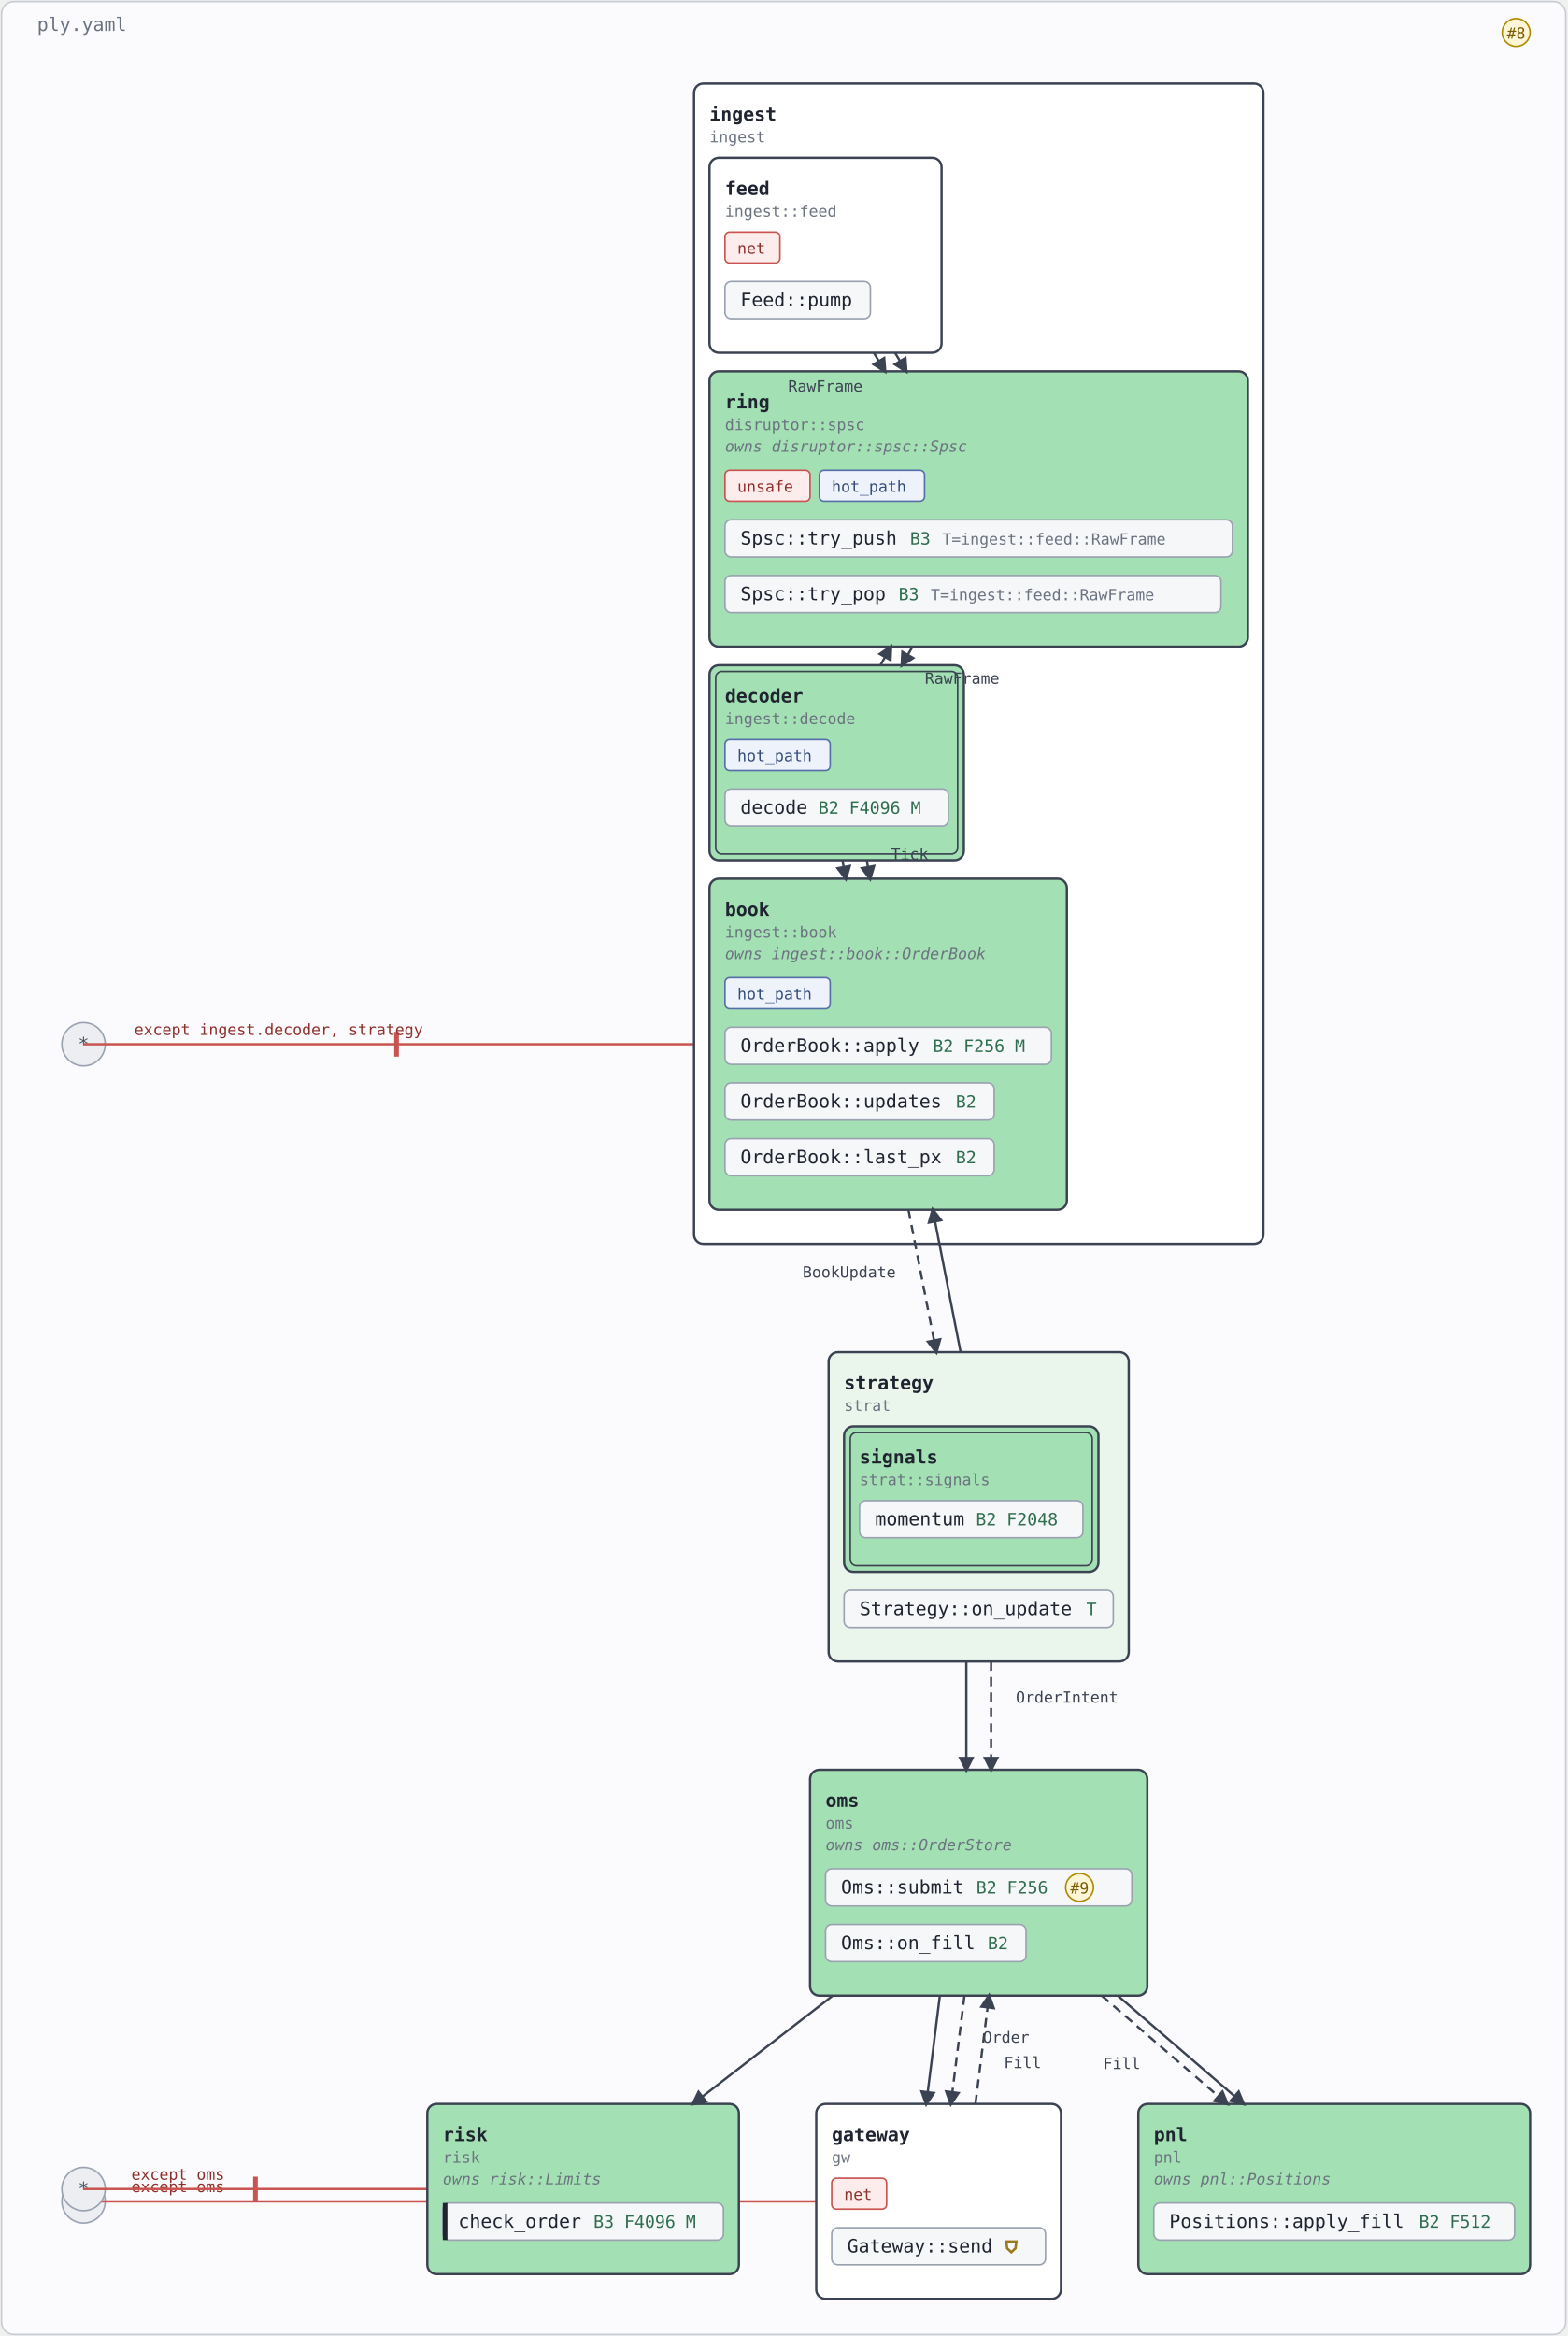
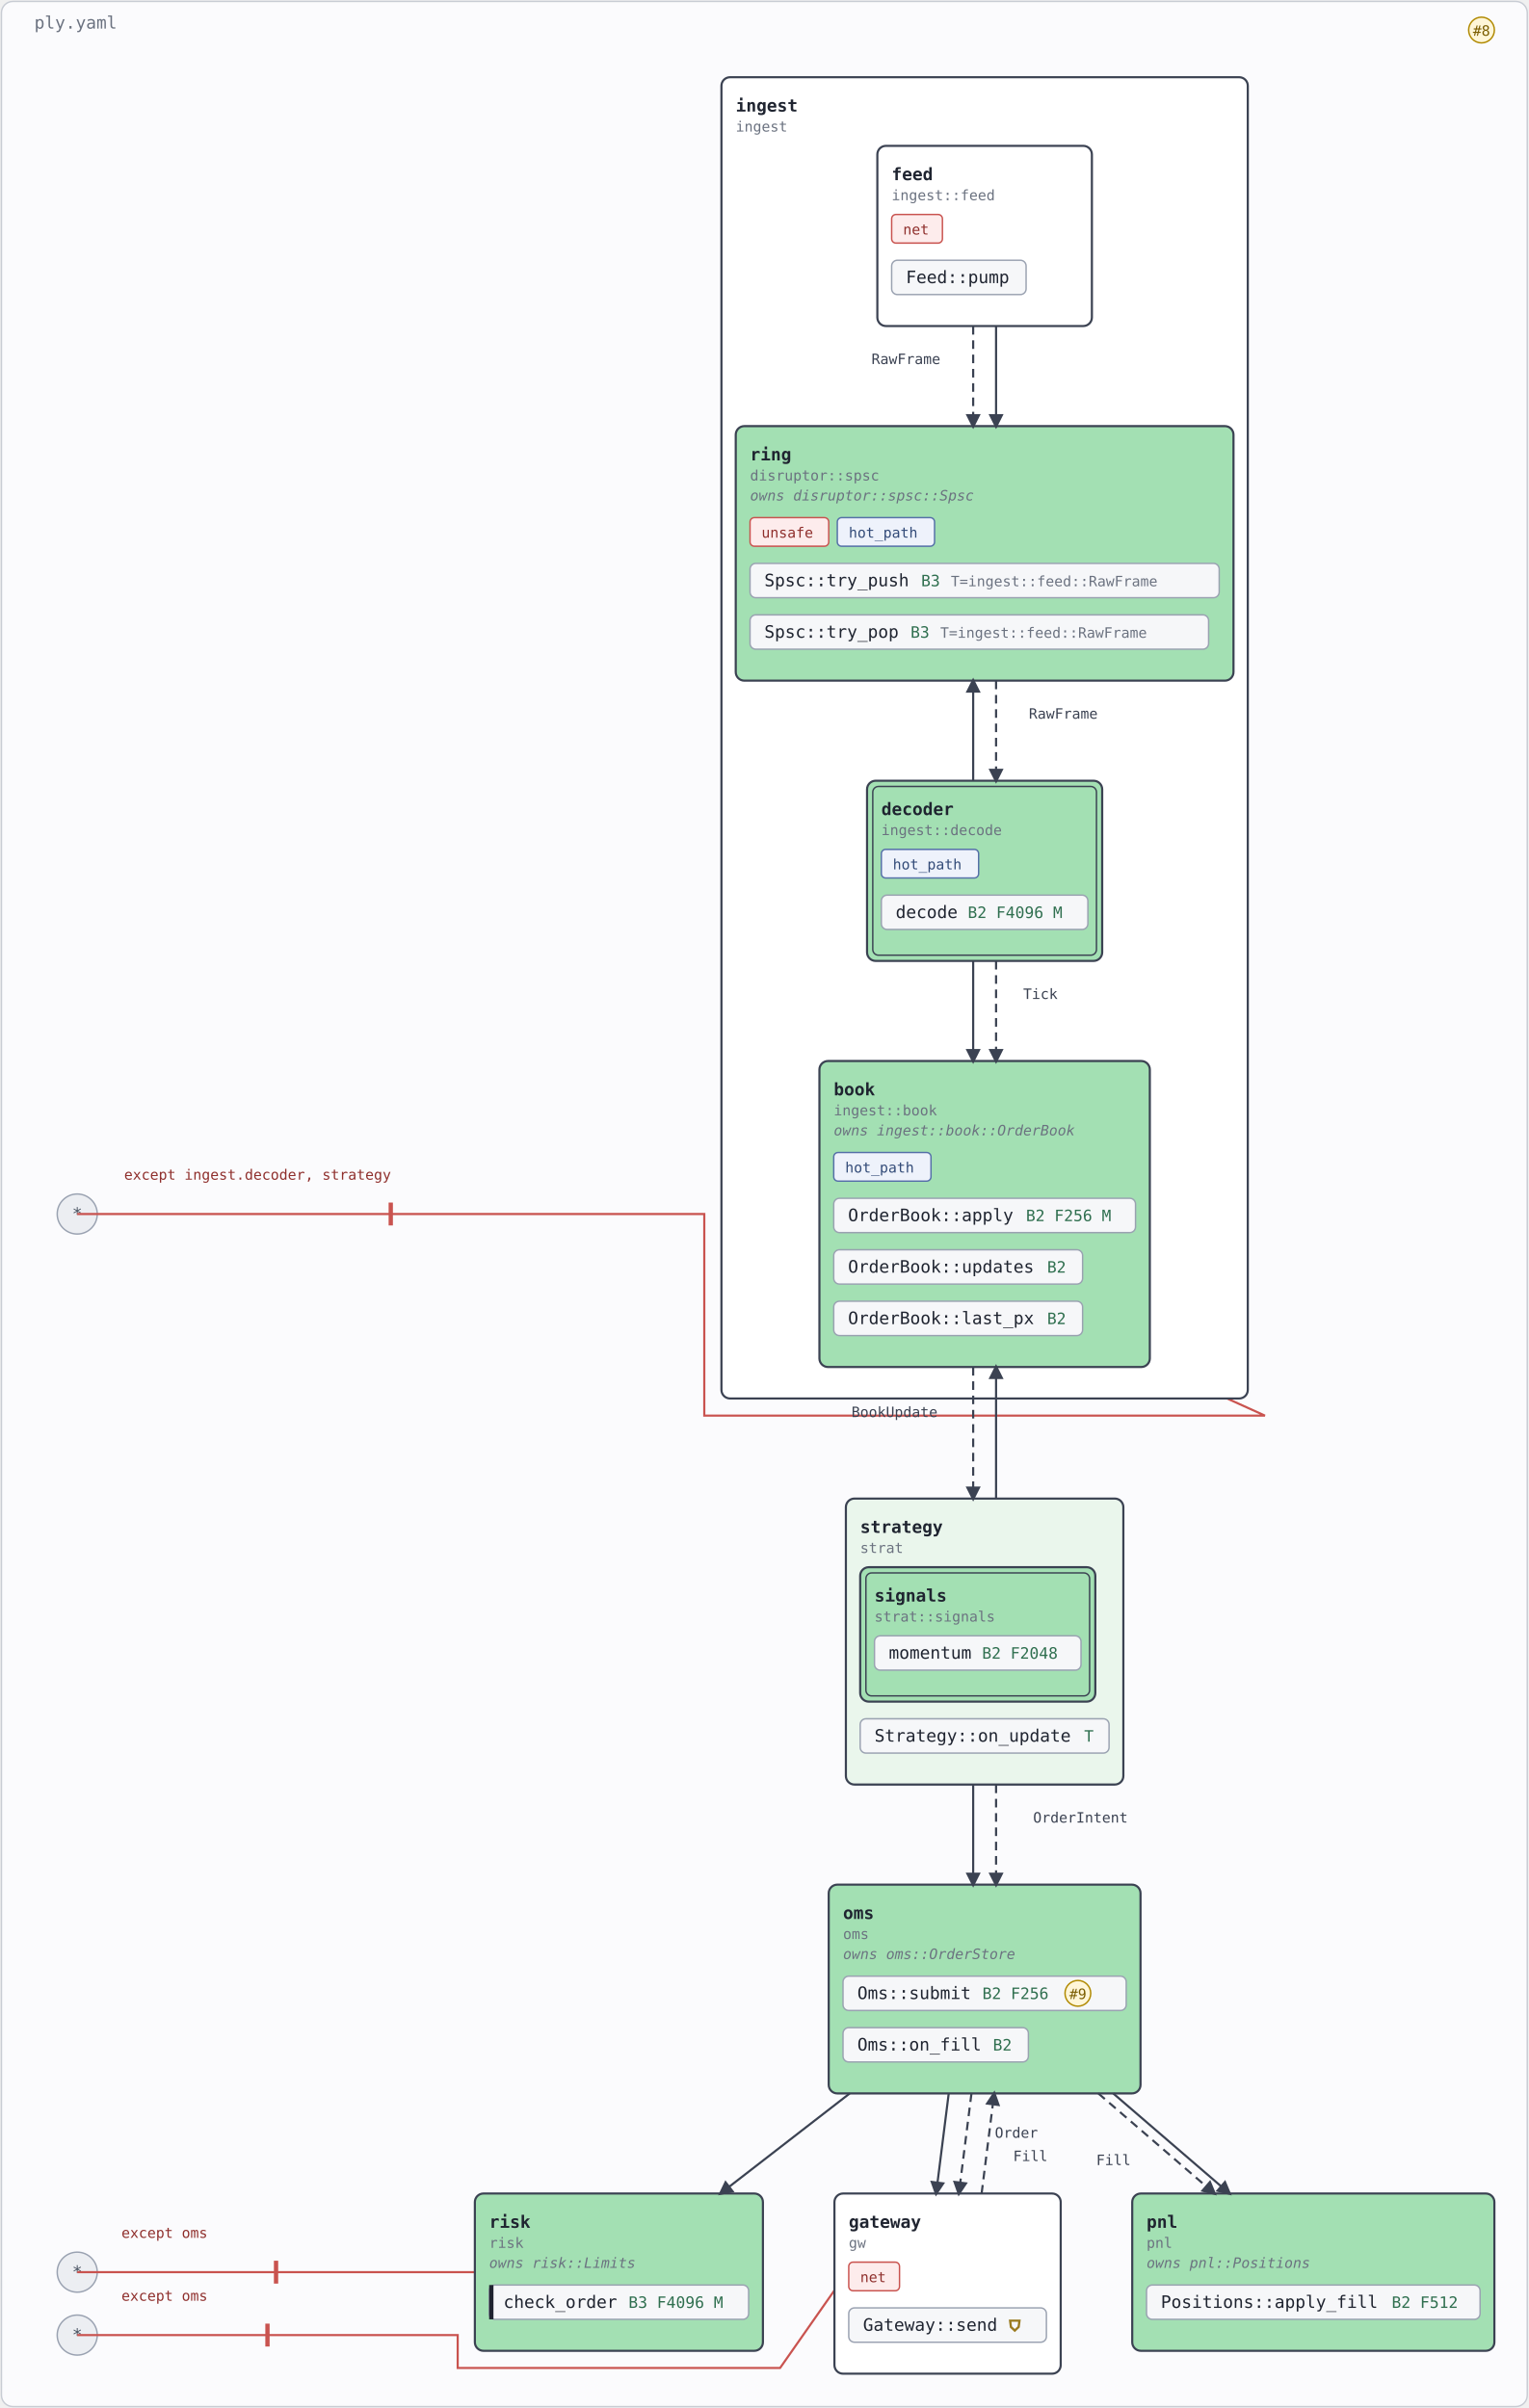
- <svg xmlns="http://www.w3.org/2000/svg" width="1013.0" height="1510.0" viewBox="0 0 1013.0 1510.0" font-family="monospace" font-size="12">
+ <svg xmlns="http://www.w3.org/2000/svg" width="1068.8" height="1684.0" viewBox="0 0 1068.8 1684.0" font-family="monospace" font-size="12">
  <style>.workspace-frame{fill:#fbfbfd;stroke:#c8ccd4}.workspace-title{fill:#6b7280}.component-box{stroke:#3b4252;stroke-width:1.5}.hollow-box{stroke-dasharray:6 4}.pure-seal{fill:none;stroke:#3b4252}.component-name{fill:#1f2430;font-weight:bold}.component-anchor{fill:#6b7280;font-size:10px}.component-owns{fill:#6b7280;font-size:10px;font-style:italic}.ceiling-unclaimed{fill:#fff}.ceiling-tested{fill:#eaf6ec}.ceiling-fuzzed{fill:#cdeed3}.ceiling-bounded{fill:#a3e0b3}.ceiling-proved{fill:#78d194}.contract-mark{fill:#1f2430}.cap-badge rect{fill:#fdecec;stroke:#c9534f}.cap-badge text{fill:#8f2f2c;font-size:10px}.profile-tag rect{fill:#eef2fb;stroke:#5570a8}.profile-tag text{fill:#334b78;font-size:10px}.fn-chip-box{fill:#f6f7f9;stroke:#9aa2b1}.fn-name{fill:#1f2430}.fn-checks{fill:#2f6f4f;font-size:11px}.fn-check-with{fill:#6b7280;font-size:10px}.fn-shield{fill:none;stroke:#9a7a1f;font-size:13px}.unresolved-pin circle,.registry-pin circle{fill:#fff6d8;stroke:#b08900}.pin-label{fill:#7a5c00;font-size:10px;text-anchor:middle}.edge-line{fill:none;stroke:#3b4252;stroke-width:1.5}.edge-label{fill:#3b4252;font-size:10px;text-anchor:middle}.deny-line{fill:none;stroke:#c9534f;stroke-width:1.5}.deny-bar{stroke:#c9534f;stroke-width:3}.deny-except{fill:#8f2f2c;font-size:10px;text-anchor:middle}.any-node circle{fill:#eceef2;stroke:#9aa2b1}.any-label{fill:#4b5563;text-anchor:middle}#arrow path{fill:#3b4252}</style>
  <defs>
    <marker id="arrow" viewBox="0 0 10 10" refX="8" refY="5" markerWidth="7" markerHeight="7" orient="auto-start-reverse">
      <path d="M 0 0 L 10 5 L 0 10 z" />
    </marker>
  </defs>
-   <rect class="workspace-frame" x="1" y="1" width="1011.0" height="1508.0" rx="8" />
+   <rect class="workspace-frame" x="1" y="1" width="1066.8" height="1682.0" rx="8" />
  <text class="workspace-title" x="24.0" y="20">ply.yaml</text>
  <g class="any-node">
-     <circle cx="54.0" cy="1423.0" r="14.0" />
-     <text class="any-label" x="54.0" y="1427.0">*</text>
+     <circle cx="54.0" cy="849.0" r="14.0" />
+     <text class="any-label" x="54.0" y="853.0">*</text>
  </g>
  <g class="deny-rule">
-     <path class="deny-line" d="M 54.0 1423.0 L 527.6 1423.0" />
-     <line class="deny-bar" x1="290.8" y1="1415.0" x2="290.8" y2="1431.0" />
-     <text class="deny-except" x="115.0" y="1417.0">except oms</text>
+     <path class="deny-line" d="M 54.0 849.0 L 492.4 849.0 L 492.4 990.0 L 884.4 990.0 L 572.9 849.0" />
+     <line class="deny-bar" x1="273.2" y1="841.0" x2="273.2" y2="857.0" />
+     <text class="deny-except" x="180.1" y="825.0">except ingest.decoder, strategy</text>
  </g>
  <g class="any-node">
-     <circle cx="54.0" cy="1415.0" r="14.0" />
-     <text class="any-label" x="54.0" y="1419.0">*</text>
+     <circle cx="54.0" cy="1589.0" r="14.0" />
+     <text class="any-label" x="54.0" y="1593.0">*</text>
  </g>
  <g class="deny-rule">
-     <path class="deny-line" d="M 54.0 1415.0 L 276.2 1415.0" />
-     <line class="deny-bar" x1="165.1" y1="1407.0" x2="165.1" y2="1423.0" />
-     <text class="deny-except" x="115.0" y="1409.0">except oms</text>
+     <path class="deny-line" d="M 54.0 1589.0 L 332.0 1589.0" />
+     <line class="deny-bar" x1="193.0" y1="1581.0" x2="193.0" y2="1597.0" />
+     <text class="deny-except" x="115.0" y="1565.0">except oms</text>
  </g>
  <g class="any-node">
-     <circle cx="54.0" cy="675.0" r="14.0" />
-     <text class="any-label" x="54.0" y="679.0">*</text>
+     <circle cx="54.0" cy="1633.0" r="14.0" />
+     <text class="any-label" x="54.0" y="1637.0">*</text>
  </g>
  <g class="deny-rule">
-     <path class="deny-line" d="M 54.0 675.0 L 458.6 675.0" />
-     <line class="deny-bar" x1="256.3" y1="667.0" x2="256.3" y2="683.0" />
-     <text class="deny-except" x="180.1" y="669.0">except ingest.decoder, strategy</text>
+     <path class="deny-line" d="M 54.0 1633.0 L 320.0 1633.0 L 320.0 1656.0 L 545.4 1656.0 L 583.4 1601.7" />
+     <line class="deny-bar" x1="187.0" y1="1625.0" x2="187.0" y2="1641.0" />
+     <text class="deny-except" x="115.0" y="1609.0">except oms</text>
  </g>
  <g class="registry-pin">
-     <circle cx="980.0" cy="21.0" r="9.0" />
-     <text class="pin-label" x="980.0" y="25.0">#8</text>
-   </g>
-   <g transform="translate(448.6,54.0)">
+     <circle cx="1035.8" cy="21.0" r="9.0" />
+     <text class="pin-label" x="1035.8" y="25.0">#8</text>
+   </g>
+   <g transform="translate(504.4,54.0)">
    <g class="component" data-name="ingest">
-       <rect class="component-box ceiling-unclaimed" x="0" y="0" width="368.0" height="750.0" rx="6" />
+       <rect class="component-box ceiling-unclaimed" x="0" y="0" width="368.0" height="924.0" rx="6" />
      <text class="component-name" x="10.0" y="24.0">ingest</text>
      <text class="component-anchor" x="10.0" y="38.0">ingest</text>
-       <g transform="translate(10.0,48.0)">
+       <g transform="translate(109.0,48.0)">
        <g class="component" data-name="feed">
          <rect class="component-box ceiling-unclaimed" x="0" y="0" width="150.0" height="126.0" rx="6" />
          <text class="component-name" x="10.0" y="24.0">feed</text>
          <text class="component-anchor" x="10.0" y="38.0">ingest::feed</text>
          <g class="cap-badge">
            <rect x="10.0" y="48.0" width="35.5" height="20.0" rx="3" />
            <text x="18.0" y="62.0">net</text>
          </g>
          <g transform="translate(10.0,80.0)">
            <g class="fn-chip" data-fn="Feed::pump">
              <rect class="fn-chip-box" x="0" y="0" width="94.0" height="24.0" rx="4" />
              <text class="fn-name" x="10.0" y="16.0">Feed::pump</text>
            </g>
          </g>
        </g>
      </g>
-       <g transform="translate(10.0,186.0)">
+       <g transform="translate(10.0,244.0)">
        <g class="component" data-name="ring">
          <rect class="component-box ceiling-bounded" x="0" y="0" width="348.0" height="178.0" rx="6" />
          <text class="component-name" x="10.0" y="24.0">ring</text>
          <text class="component-anchor" x="10.0" y="38.0">disruptor::spsc</text>
          <text class="component-owns" x="10.0" y="52.0">owns disruptor::spsc::Spsc</text>
          <g class="cap-badge">
            <rect x="10.0" y="64.0" width="55.0" height="20.0" rx="3" />
            <text x="18.0" y="78.0">unsafe</text>
          </g>
          <g class="profile-tag">
            <rect x="71.0" y="64.0" width="68.0" height="20.0" rx="3" />
            <text x="79.0" y="78.0">hot_path</text>
          </g>
          <g transform="translate(10.0,96.0)">
            <g class="fn-chip" data-fn="Spsc::try_push">
              <rect class="fn-chip-box" x="0" y="0" width="328.0" height="24.0" rx="4" />
              <text class="fn-name" x="10.0" y="16.0">Spsc::try_push</text>
              <text class="fn-checks" x="119.6" y="16.0">B3</text>
              <text class="fn-check-with" x="140.4" y="16.0">T=ingest::feed::RawFrame</text>
            </g>
          </g>
          <g transform="translate(10.0,132.0)">
            <g class="fn-chip" data-fn="Spsc::try_pop">
              <rect class="fn-chip-box" x="0" y="0" width="320.6" height="24.0" rx="4" />
              <text class="fn-name" x="10.0" y="16.0">Spsc::try_pop</text>
              <text class="fn-checks" x="112.2" y="16.0">B3</text>
              <text class="fn-check-with" x="133.0" y="16.0">T=ingest::feed::RawFrame</text>
            </g>
          </g>
        </g>
      </g>
-       <g transform="translate(10.0,376.0)">
+       <g transform="translate(101.8,492.0)">
        <g class="component" data-name="decoder">
          <rect class="component-box ceiling-bounded" x="0" y="0" width="164.4" height="126.0" rx="6" />
          <rect class="pure-seal" x="4" y="4" width="156.4" height="118.0" rx="4" />
          <text class="component-name" x="10.0" y="24.0">decoder</text>
          <text class="component-anchor" x="10.0" y="38.0">ingest::decode</text>
          <g class="profile-tag">
            <rect x="10.0" y="48.0" width="68.0" height="20.0" rx="3" />
            <text x="18.0" y="62.0">hot_path</text>
          </g>
          <g transform="translate(10.0,80.0)">
            <g class="fn-chip" data-fn="decode">
              <rect class="fn-chip-box" x="0" y="0" width="144.4" height="24.0" rx="4" />
              <text class="fn-name" x="10.0" y="16.0">decode</text>
              <text class="fn-checks" x="60.4" y="16.0">B2 F4096 M</text>
            </g>
          </g>
        </g>
      </g>
-       <g transform="translate(10.0,514.0)">
+       <g transform="translate(68.5,688.0)">
        <g class="component" data-name="book">
          <rect class="component-box ceiling-bounded" x="0" y="0" width="231.0" height="214.0" rx="6" />
          <text class="component-name" x="10.0" y="24.0">book</text>
          <text class="component-anchor" x="10.0" y="38.0">ingest::book</text>
          <text class="component-owns" x="10.0" y="52.0">owns ingest::book::OrderBook</text>
          <g class="profile-tag">
            <rect x="10.0" y="64.0" width="68.0" height="20.0" rx="3" />
            <text x="18.0" y="78.0">hot_path</text>
          </g>
          <g transform="translate(10.0,96.0)">
            <g class="fn-chip" data-fn="OrderBook::apply">
              <rect class="fn-chip-box" x="0" y="0" width="211.0" height="24.0" rx="4" />
              <text class="fn-name" x="10.0" y="16.0">OrderBook::apply</text>
              <text class="fn-checks" x="134.4" y="16.0">B2 F256 M</text>
            </g>
          </g>
          <g transform="translate(10.0,132.0)">
            <g class="fn-chip" data-fn="OrderBook::updates">
              <rect class="fn-chip-box" x="0" y="0" width="174.0" height="24.0" rx="4" />
              <text class="fn-name" x="10.0" y="16.0">OrderBook::updates</text>
              <text class="fn-checks" x="149.2" y="16.0">B2</text>
            </g>
          </g>
          <g transform="translate(10.0,168.0)">
            <g class="fn-chip" data-fn="OrderBook::last_px">
              <rect class="fn-chip-box" x="0" y="0" width="174.0" height="24.0" rx="4" />
              <text class="fn-name" x="10.0" y="16.0">OrderBook::last_px</text>
              <text class="fn-checks" x="149.2" y="16.0">B2</text>
            </g>
          </g>
        </g>
      </g>
    </g>
  </g>
-   <g transform="translate(535.6,874.0)">
+   <g transform="translate(591.4,1048.0)">
    <g class="component" data-name="strategy">
      <rect class="component-box ceiling-tested" x="0" y="0" width="194.0" height="200.0" rx="6" />
      <text class="component-name" x="10.0" y="24.0">strategy</text>
      <text class="component-anchor" x="10.0" y="38.0">strat</text>
      <g transform="translate(10.0,48.0)">
        <g class="component" data-name="signals">
          <rect class="component-box ceiling-bounded" x="0" y="0" width="164.4" height="94.0" rx="6" />
          <rect class="pure-seal" x="4" y="4" width="156.4" height="86.0" rx="4" />
          <text class="component-name" x="10.0" y="24.0">signals</text>
          <text class="component-anchor" x="10.0" y="38.0">strat::signals</text>
          <g transform="translate(10.0,48.0)">
            <g class="fn-chip" data-fn="momentum">
              <rect class="fn-chip-box" x="0" y="0" width="144.4" height="24.0" rx="4" />
              <text class="fn-name" x="10.0" y="16.0">momentum</text>
              <text class="fn-checks" x="75.2" y="16.0">B2 F2048</text>
            </g>
          </g>
        </g>
      </g>
      <g transform="translate(10.0,154.0)">
        <g class="fn-chip" data-fn="Strategy::on_update">
          <rect class="fn-chip-box" x="0" y="0" width="174.0" height="24.0" rx="4" />
          <text class="fn-name" x="10.0" y="16.0">Strategy::on_update</text>
          <text class="fn-checks" x="156.6" y="16.0">T</text>
        </g>
      </g>
    </g>
  </g>
-   <g transform="translate(276.2,1360.0)">
+   <g transform="translate(332.0,1534.0)">
    <g class="component" data-name="risk">
      <rect class="component-box ceiling-bounded" x="0" y="0" width="201.4" height="110.0" rx="6" />
      <text class="component-name" x="10.0" y="24.0">risk</text>
      <text class="component-anchor" x="10.0" y="38.0">risk</text>
      <text class="component-owns" x="10.0" y="52.0">owns risk::Limits</text>
      <g transform="translate(10.0,64.0)">
        <g class="fn-chip" data-fn="check_order">
          <rect class="fn-chip-box" x="0" y="0" width="181.4" height="24.0" rx="4" />
          <rect class="contract-mark" x="0" y="0" width="3.0" height="24.0" />
          <text class="fn-name" x="10.0" y="16.0">check_order</text>
          <text class="fn-checks" x="97.4" y="16.0">B3 F4096 M</text>
        </g>
      </g>
    </g>
  </g>
-   <g transform="translate(523.6,1144.0)">
+   <g transform="translate(579.4,1318.0)">
    <g class="component" data-name="oms">
      <rect class="component-box ceiling-bounded" x="0" y="0" width="218.0" height="146.0" rx="6" />
      <text class="component-name" x="10.0" y="24.0">oms</text>
      <text class="component-anchor" x="10.0" y="38.0">oms</text>
      <text class="component-owns" x="10.0" y="52.0">owns oms::OrderStore</text>
      <g transform="translate(10.0,64.0)">
        <g class="fn-chip" data-fn="Oms::submit">
          <rect class="fn-chip-box" x="0" y="0" width="198.0" height="24.0" rx="4" />
          <text class="fn-name" x="10.0" y="16.0">Oms::submit</text>
          <text class="fn-checks" x="97.4" y="16.0">B2 F256</text>
          <g class="unresolved-pin">
            <circle cx="164.2" cy="12.0" r="9.0" />
            <text class="pin-label" x="164.2" y="16.0">#9</text>
          </g>
        </g>
      </g>
      <g transform="translate(10.0,100.0)">
        <g class="fn-chip" data-fn="Oms::on_fill">
          <rect class="fn-chip-box" x="0" y="0" width="129.6" height="24.0" rx="4" />
          <text class="fn-name" x="10.0" y="16.0">Oms::on_fill</text>
          <text class="fn-checks" x="104.8" y="16.0">B2</text>
        </g>
      </g>
    </g>
  </g>
-   <g transform="translate(527.6,1360.0)">
+   <g transform="translate(583.4,1534.0)">
    <g class="component" data-name="gateway">
      <rect class="component-box ceiling-unclaimed" x="0" y="0" width="158.2" height="126.0" rx="6" />
      <text class="component-name" x="10.0" y="24.0">gateway</text>
      <text class="component-anchor" x="10.0" y="38.0">gw</text>
      <g class="cap-badge">
        <rect x="10.0" y="48.0" width="35.5" height="20.0" rx="3" />
        <text x="18.0" y="62.0">net</text>
      </g>
      <g transform="translate(10.0,80.0)">
        <g class="fn-chip" data-fn="Gateway::send">
          <rect class="fn-chip-box" x="0" y="0" width="138.2" height="24.0" rx="4" />
          <text class="fn-name" x="10.0" y="16.0">Gateway::send</text>
          <g class="fn-shield">
            <text x="112.2" y="16.0">⛉</text>
          </g>
        </g>
      </g>
    </g>
  </g>
-   <g transform="translate(735.8,1360.0)">
+   <g transform="translate(791.6,1534.0)">
    <g class="component" data-name="pnl">
      <rect class="component-box ceiling-bounded" x="0" y="0" width="253.2" height="110.0" rx="6" />
      <text class="component-name" x="10.0" y="24.0">pnl</text>
      <text class="component-anchor" x="10.0" y="38.0">pnl</text>
      <text class="component-owns" x="10.0" y="52.0">owns pnl::Positions</text>
      <g transform="translate(10.0,64.0)">
        <g class="fn-chip" data-fn="Positions::apply_fill">
          <rect class="fn-chip-box" x="0" y="0" width="233.2" height="24.0" rx="4" />
          <text class="fn-name" x="10.0" y="16.0">Positions::apply_fill</text>
          <text class="fn-checks" x="171.4" y="16.0">B2 F512</text>
        </g>
      </g>
    </g>
  </g>
  <g class="edge-call">
-     <path class="edge-line" d="M 578.5 228.0 L 585.7 240.0" marker-end="url(#arrow)" />
-   </g>
-   <g class="edge-call">
-     <path class="edge-line" d="M 569.1 430.0 L 575.8 418.0" marker-end="url(#arrow)" />
-   </g>
-   <g class="edge-call">
-     <path class="edge-line" d="M 544.5 556.0 L 546.7 568.0" marker-end="url(#arrow)" />
-   </g>
-   <g class="edge-flow">
-     <path class="edge-line" stroke-dasharray="6 4" d="M 564.8 228.0 L 572.0 240.0" marker-end="url(#arrow)" />
-     <text class="edge-label" x="533.5" y="253.1">RawFrame</text>
-   </g>
-   <g class="edge-flow">
-     <path class="edge-line" stroke-dasharray="6 4" d="M 589.8 418.0 L 583.0 430.0" marker-end="url(#arrow)" />
-     <text class="edge-label" x="621.9" y="442.0">RawFrame</text>
-   </g>
-   <g class="edge-flow">
-     <path class="edge-line" stroke-dasharray="6 4" d="M 560.2 556.0 L 562.4 568.0" marker-end="url(#arrow)" />
-     <text class="edge-label" x="588.0" y="555.6">Tick</text>
-   </g>
-   <g class="edge-call">
-     <path class="edge-line" d="M 620.9 874.0 L 602.9 782.0" marker-end="url(#arrow)" />
-   </g>
-   <g class="edge-call">
-     <path class="edge-line" d="M 624.6 1074.0 L 624.6 1144.0" marker-end="url(#arrow)" />
-   </g>
-   <g class="edge-call">
-     <path class="edge-line" d="M 538.3 1290.0 L 447.9 1360.0" marker-end="url(#arrow)" />
-   </g>
-   <g class="edge-call">
-     <path class="edge-line" d="M 607.5 1290.0 L 598.7 1360.0" marker-end="url(#arrow)" />
-   </g>
-   <g class="edge-call">
-     <path class="edge-line" d="M 722.5 1290.0 L 803.8 1360.0" marker-end="url(#arrow)" />
-   </g>
-   <g class="edge-flow">
-     <path class="edge-line" stroke-dasharray="6 4" d="M 587.2 782.0 L 605.2 874.0" marker-end="url(#arrow)" />
-     <text class="edge-label" x="548.9" y="825.8">BookUpdate</text>
-   </g>
-   <g class="edge-flow">
-     <path class="edge-line" stroke-dasharray="6 4" d="M 640.6 1074.0 L 640.6 1144.0" marker-end="url(#arrow)" />
-     <text class="edge-label" x="689.7" y="1100.6">OrderIntent</text>
-   </g>
-   <g class="edge-flow">
-     <path class="edge-line" stroke-dasharray="6 4" d="M 623.4 1290.0 L 614.6 1360.0" marker-end="url(#arrow)" />
-     <text class="edge-label" x="650.3" y="1320.4">Order</text>
-   </g>
-   <g class="edge-flow">
-     <path class="edge-line" stroke-dasharray="6 4" d="M 630.5 1360.0 L 639.3 1290.0" marker-end="url(#arrow)" />
-     <text class="edge-label" x="661.0" y="1336.8">Fill</text>
-   </g>
-   <g class="edge-flow">
-     <path class="edge-line" stroke-dasharray="6 4" d="M 712.1 1290.0 L 793.3 1360.0" marker-end="url(#arrow)" />
-     <text class="edge-label" x="725.1" y="1337.4">Fill</text>
+     <path class="edge-line" d="M 696.4 228.0 L 696.4 298.0" marker-end="url(#arrow)" />
+   </g>
+   <g class="edge-call">
+     <path class="edge-line" d="M 680.4 546.0 L 680.4 476.0" marker-end="url(#arrow)" />
+   </g>
+   <g class="edge-call">
+     <path class="edge-line" d="M 680.4 672.0 L 680.4 742.0" marker-end="url(#arrow)" />
+   </g>
+   <g class="edge-flow">
+     <path class="edge-line" stroke-dasharray="6 4" d="M 680.4 228.0 L 680.4 298.0" marker-end="url(#arrow)" />
+     <text class="edge-label" x="633.4" y="254.6">RawFrame</text>
+   </g>
+   <g class="edge-flow">
+     <path class="edge-line" stroke-dasharray="6 4" d="M 696.4 476.0 L 696.4 546.0" marker-end="url(#arrow)" />
+     <text class="edge-label" x="743.4" y="502.6">RawFrame</text>
+   </g>
+   <g class="edge-flow">
+     <path class="edge-line" stroke-dasharray="6 4" d="M 696.4 672.0 L 696.4 742.0" marker-end="url(#arrow)" />
+     <text class="edge-label" x="727.4" y="698.6">Tick</text>
+   </g>
+   <g class="edge-call">
+     <path class="edge-line" d="M 696.4 1048.0 L 696.4 956.0" marker-end="url(#arrow)" />
+   </g>
+   <g class="edge-call">
+     <path class="edge-line" d="M 680.4 1248.0 L 680.4 1318.0" marker-end="url(#arrow)" />
+   </g>
+   <g class="edge-call">
+     <path class="edge-line" d="M 594.1 1464.0 L 503.7 1534.0" marker-end="url(#arrow)" />
+   </g>
+   <g class="edge-call">
+     <path class="edge-line" d="M 663.3 1464.0 L 654.5 1534.0" marker-end="url(#arrow)" />
+   </g>
+   <g class="edge-call">
+     <path class="edge-line" d="M 778.3 1464.0 L 859.6 1534.0" marker-end="url(#arrow)" />
+   </g>
+   <g class="edge-flow">
+     <path class="edge-line" stroke-dasharray="6 4" d="M 680.4 956.0 L 680.4 1048.0" marker-end="url(#arrow)" />
+     <text class="edge-label" x="625.4" y="991.0">BookUpdate</text>
+   </g>
+   <g class="edge-flow">
+     <path class="edge-line" stroke-dasharray="6 4" d="M 696.4 1248.0 L 696.4 1318.0" marker-end="url(#arrow)" />
+     <text class="edge-label" x="755.4" y="1274.6">OrderIntent</text>
+   </g>
+   <g class="edge-flow">
+     <path class="edge-line" stroke-dasharray="6 4" d="M 679.2 1464.0 L 670.4 1534.0" marker-end="url(#arrow)" />
+     <text class="edge-label" x="710.6" y="1495.0">Order</text>
+   </g>
+   <g class="edge-flow">
+     <path class="edge-line" stroke-dasharray="6 4" d="M 686.3 1534.0 L 695.1 1464.0" marker-end="url(#arrow)" />
+     <text class="edge-label" x="720.4" y="1511.3">Fill</text>
+   </g>
+   <g class="edge-flow">
+     <path class="edge-line" stroke-dasharray="6 4" d="M 767.9 1464.0 L 849.1 1534.0" marker-end="url(#arrow)" />
+     <text class="edge-label" x="778.5" y="1514.1">Fill</text>
  </g>
</svg>
